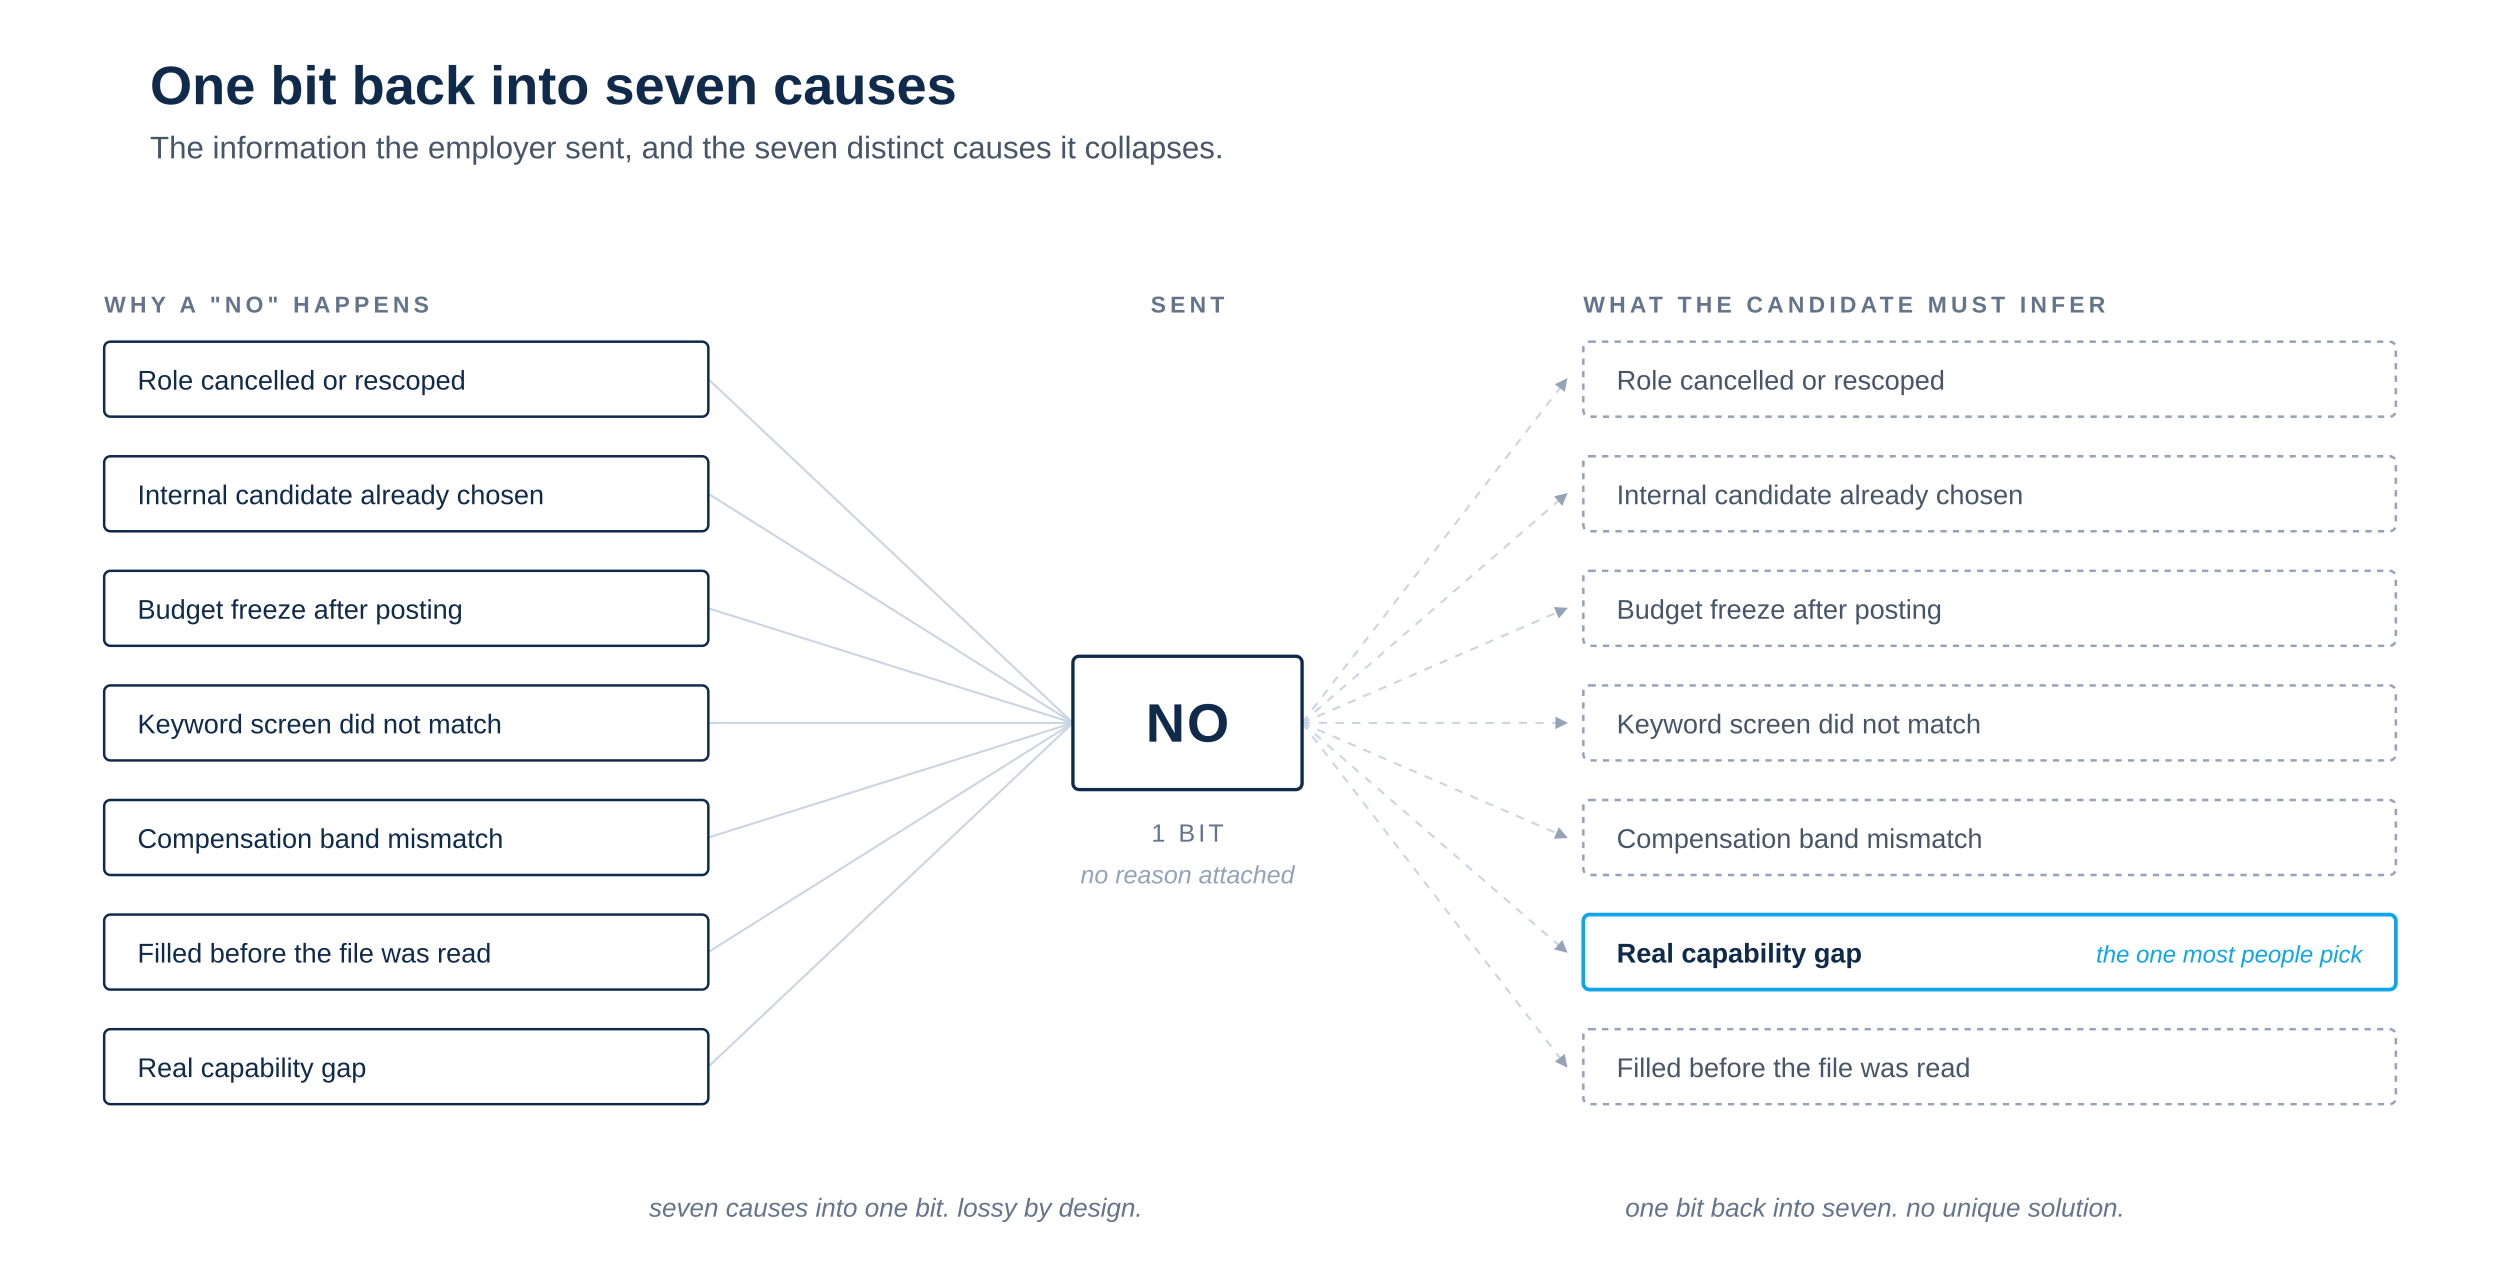
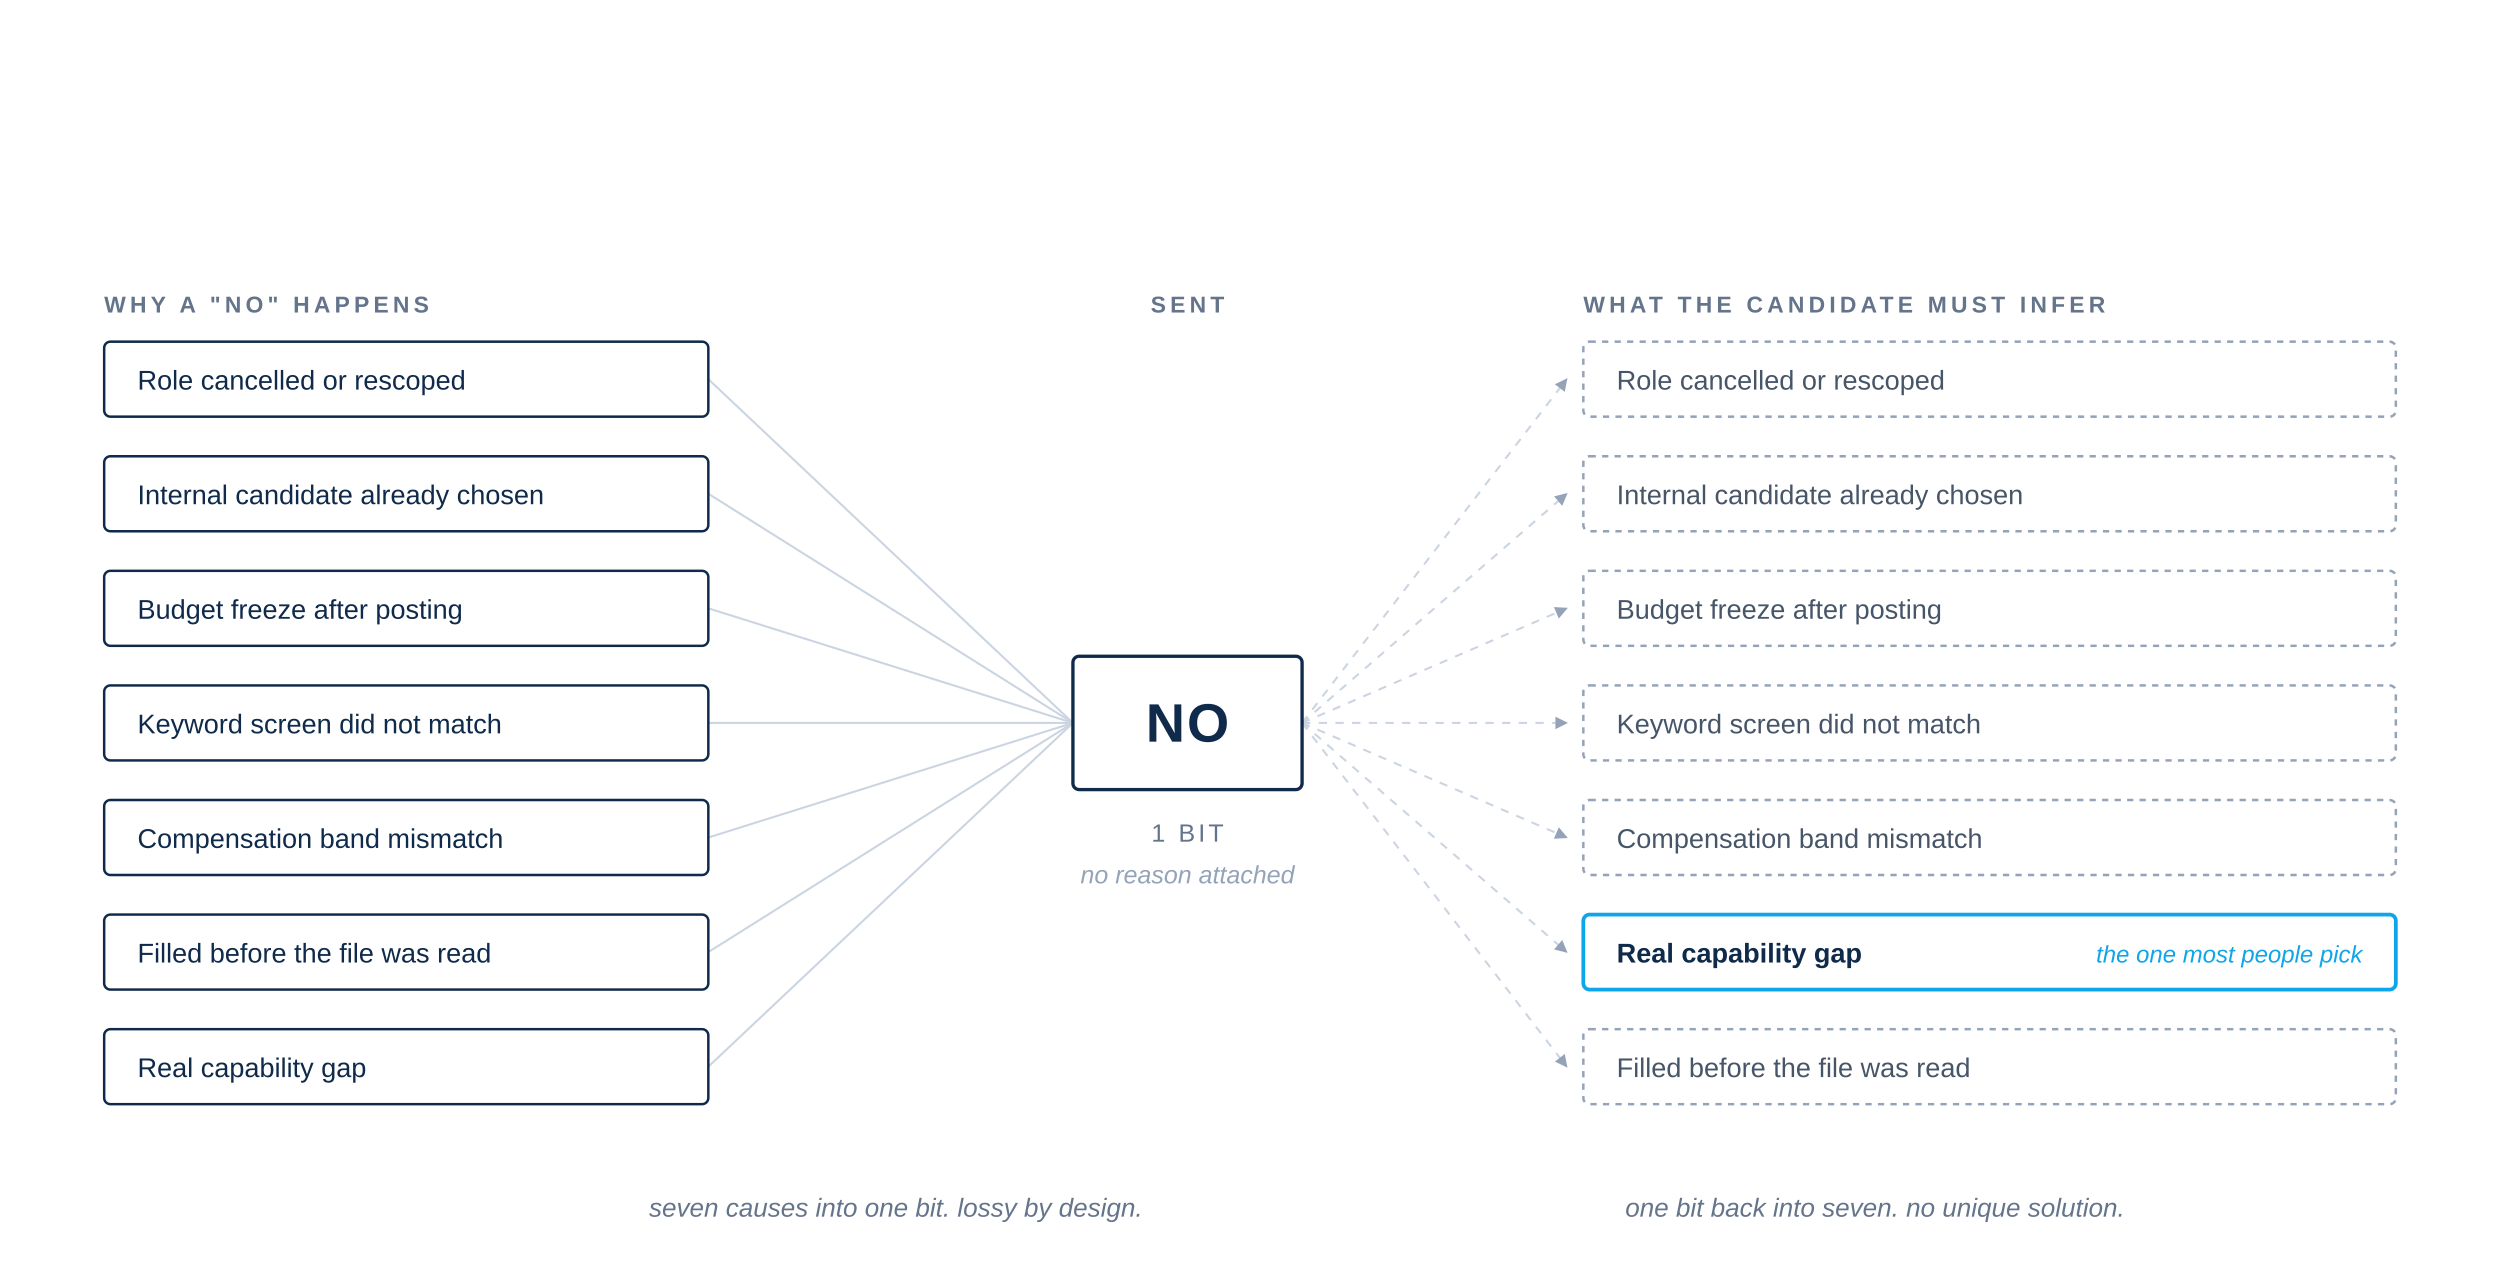
<svg xmlns="http://www.w3.org/2000/svg" viewBox="0 -110 1200 610" role="img" font-family="-apple-system, BlinkMacSystemFont, 'Helvetica Neue', Arial, sans-serif">
  <defs>
    <marker id="ah" viewBox="0 0 10 10" refX="9" refY="5" markerWidth="6" markerHeight="6" orient="auto-start-reverse">
      <path d="M 0 0 L 10 5 L 0 10 z" fill="#94A3B8" />
    </marker>
  </defs>
  <rect x="0" y="-110" width="1200" height="610" fill="#FFFFFF" />
-   <text x="72" y="-60" font-family="-apple-system, BlinkMacSystemFont, 'Helvetica Neue', Arial, sans-serif" font-size="26" font-weight="700" fill="#0F2A4A" text-anchor="start">One bit back into seven causes</text>
-   <text x="72" y="-34" font-family="-apple-system, BlinkMacSystemFont, 'Helvetica Neue', Arial, sans-serif" font-size="15" font-weight="400" fill="#475569" text-anchor="start">The information the employer sent, and the seven distinct causes it collapses.</text>
  <text x="50" y="40" font-size="11" font-weight="600" fill="#64748B" letter-spacing="2">WHY A "NO" HAPPENS</text>
  <text x="570" y="40" font-size="11" font-weight="600" fill="#64748B" letter-spacing="2" text-anchor="middle">SENT</text>
  <text x="760" y="40" font-size="11" font-weight="600" fill="#64748B" letter-spacing="2">WHAT THE CANDIDATE MUST INFER</text>
  <g stroke="#CBD5E1" stroke-width="1" fill="none">
    <path d="M340,72 L515,237" />
    <path d="M340,127 L515,237" />
    <path d="M340,182 L515,237" />
    <path d="M340,237 L515,237" />
    <path d="M340,292 L515,237" />
    <path d="M340,347 L515,237" />
    <path d="M340,402 L515,237" />
  </g>
  <g stroke="#CBD5E1" stroke-width="1" fill="none" stroke-dasharray="4 4" marker-end="url(#ah)">
    <path d="M625,237 L752,72" />
    <path d="M625,237 L752,127" />
    <path d="M625,237 L752,182" />
    <path d="M625,237 L752,237" />
    <path d="M625,237 L752,292" />
    <path d="M625,237 L752,347" />
    <path d="M625,237 L752,402" />
  </g>
  <g fill="none" stroke="#0F2A4A" stroke-width="1.2">
    <rect x="50" y="54" width="290" height="36" rx="3" />
    <rect x="50" y="109" width="290" height="36" rx="3" />
    <rect x="50" y="164" width="290" height="36" rx="3" />
    <rect x="50" y="219" width="290" height="36" rx="3" />
    <rect x="50" y="274" width="290" height="36" rx="3" />
    <rect x="50" y="329" width="290" height="36" rx="3" />
    <rect x="50" y="384" width="290" height="36" rx="3" />
  </g>
  <g font-size="13" fill="#0F2A4A">
    <text x="66" y="77">Role cancelled or rescoped</text>
    <text x="66" y="132">Internal candidate already chosen</text>
    <text x="66" y="187">Budget freeze after posting</text>
    <text x="66" y="242">Keyword screen did not match</text>
    <text x="66" y="297">Compensation band mismatch</text>
    <text x="66" y="352">Filled before the file was read</text>
    <text x="66" y="407">Real capability gap</text>
  </g>
  <rect x="515" y="205" width="110" height="64" rx="3" fill="none" stroke="#0F2A4A" stroke-width="1.6" />
  <text x="570" y="246" font-size="26" font-weight="700" fill="#0F2A4A" text-anchor="middle" letter-spacing="1">NO</text>
  <text x="570" y="294" font-size="12" fill="#64748B" text-anchor="middle" letter-spacing="1.5">1 BIT</text>
  <text x="570" y="314" font-size="12" fill="#94A3B8" text-anchor="middle" font-style="italic">no reason attached</text>
  <g fill="none" stroke="#94A3B8" stroke-width="1.2" stroke-dasharray="3 3">
    <rect x="760" y="54" width="390" height="36" rx="3" />
    <rect x="760" y="109" width="390" height="36" rx="3" />
    <rect x="760" y="164" width="390" height="36" rx="3" />
    <rect x="760" y="219" width="390" height="36" rx="3" />
    <rect x="760" y="274" width="390" height="36" rx="3" />
    <rect x="760" y="384" width="390" height="36" rx="3" />
  </g>
  <rect x="760" y="329" width="390" height="36" rx="3" fill="none" stroke="#0EA5E9" stroke-width="1.8" />
  <g font-size="13" fill="#475569">
    <text x="776" y="77">Role cancelled or rescoped</text>
    <text x="776" y="132">Internal candidate already chosen</text>
    <text x="776" y="187">Budget freeze after posting</text>
    <text x="776" y="242">Keyword screen did not match</text>
    <text x="776" y="297">Compensation band mismatch</text>
    <text x="776" y="407">Filled before the file was read</text>
  </g>
  <text x="776" y="352" font-size="13" font-weight="600" fill="#0F2A4A">Real capability gap</text>
  <text x="1134" y="352" font-size="11.5" fill="#0EA5E9" text-anchor="end" font-style="italic">the one most people pick</text>
  <text x="430" y="474" font-size="12.5" fill="#64748B" text-anchor="middle" font-style="italic">seven causes into one bit. lossy by design.</text>
  <text x="900" y="474" font-size="12.5" fill="#64748B" text-anchor="middle" font-style="italic">one bit back into seven. no unique solution.</text>
</svg>
